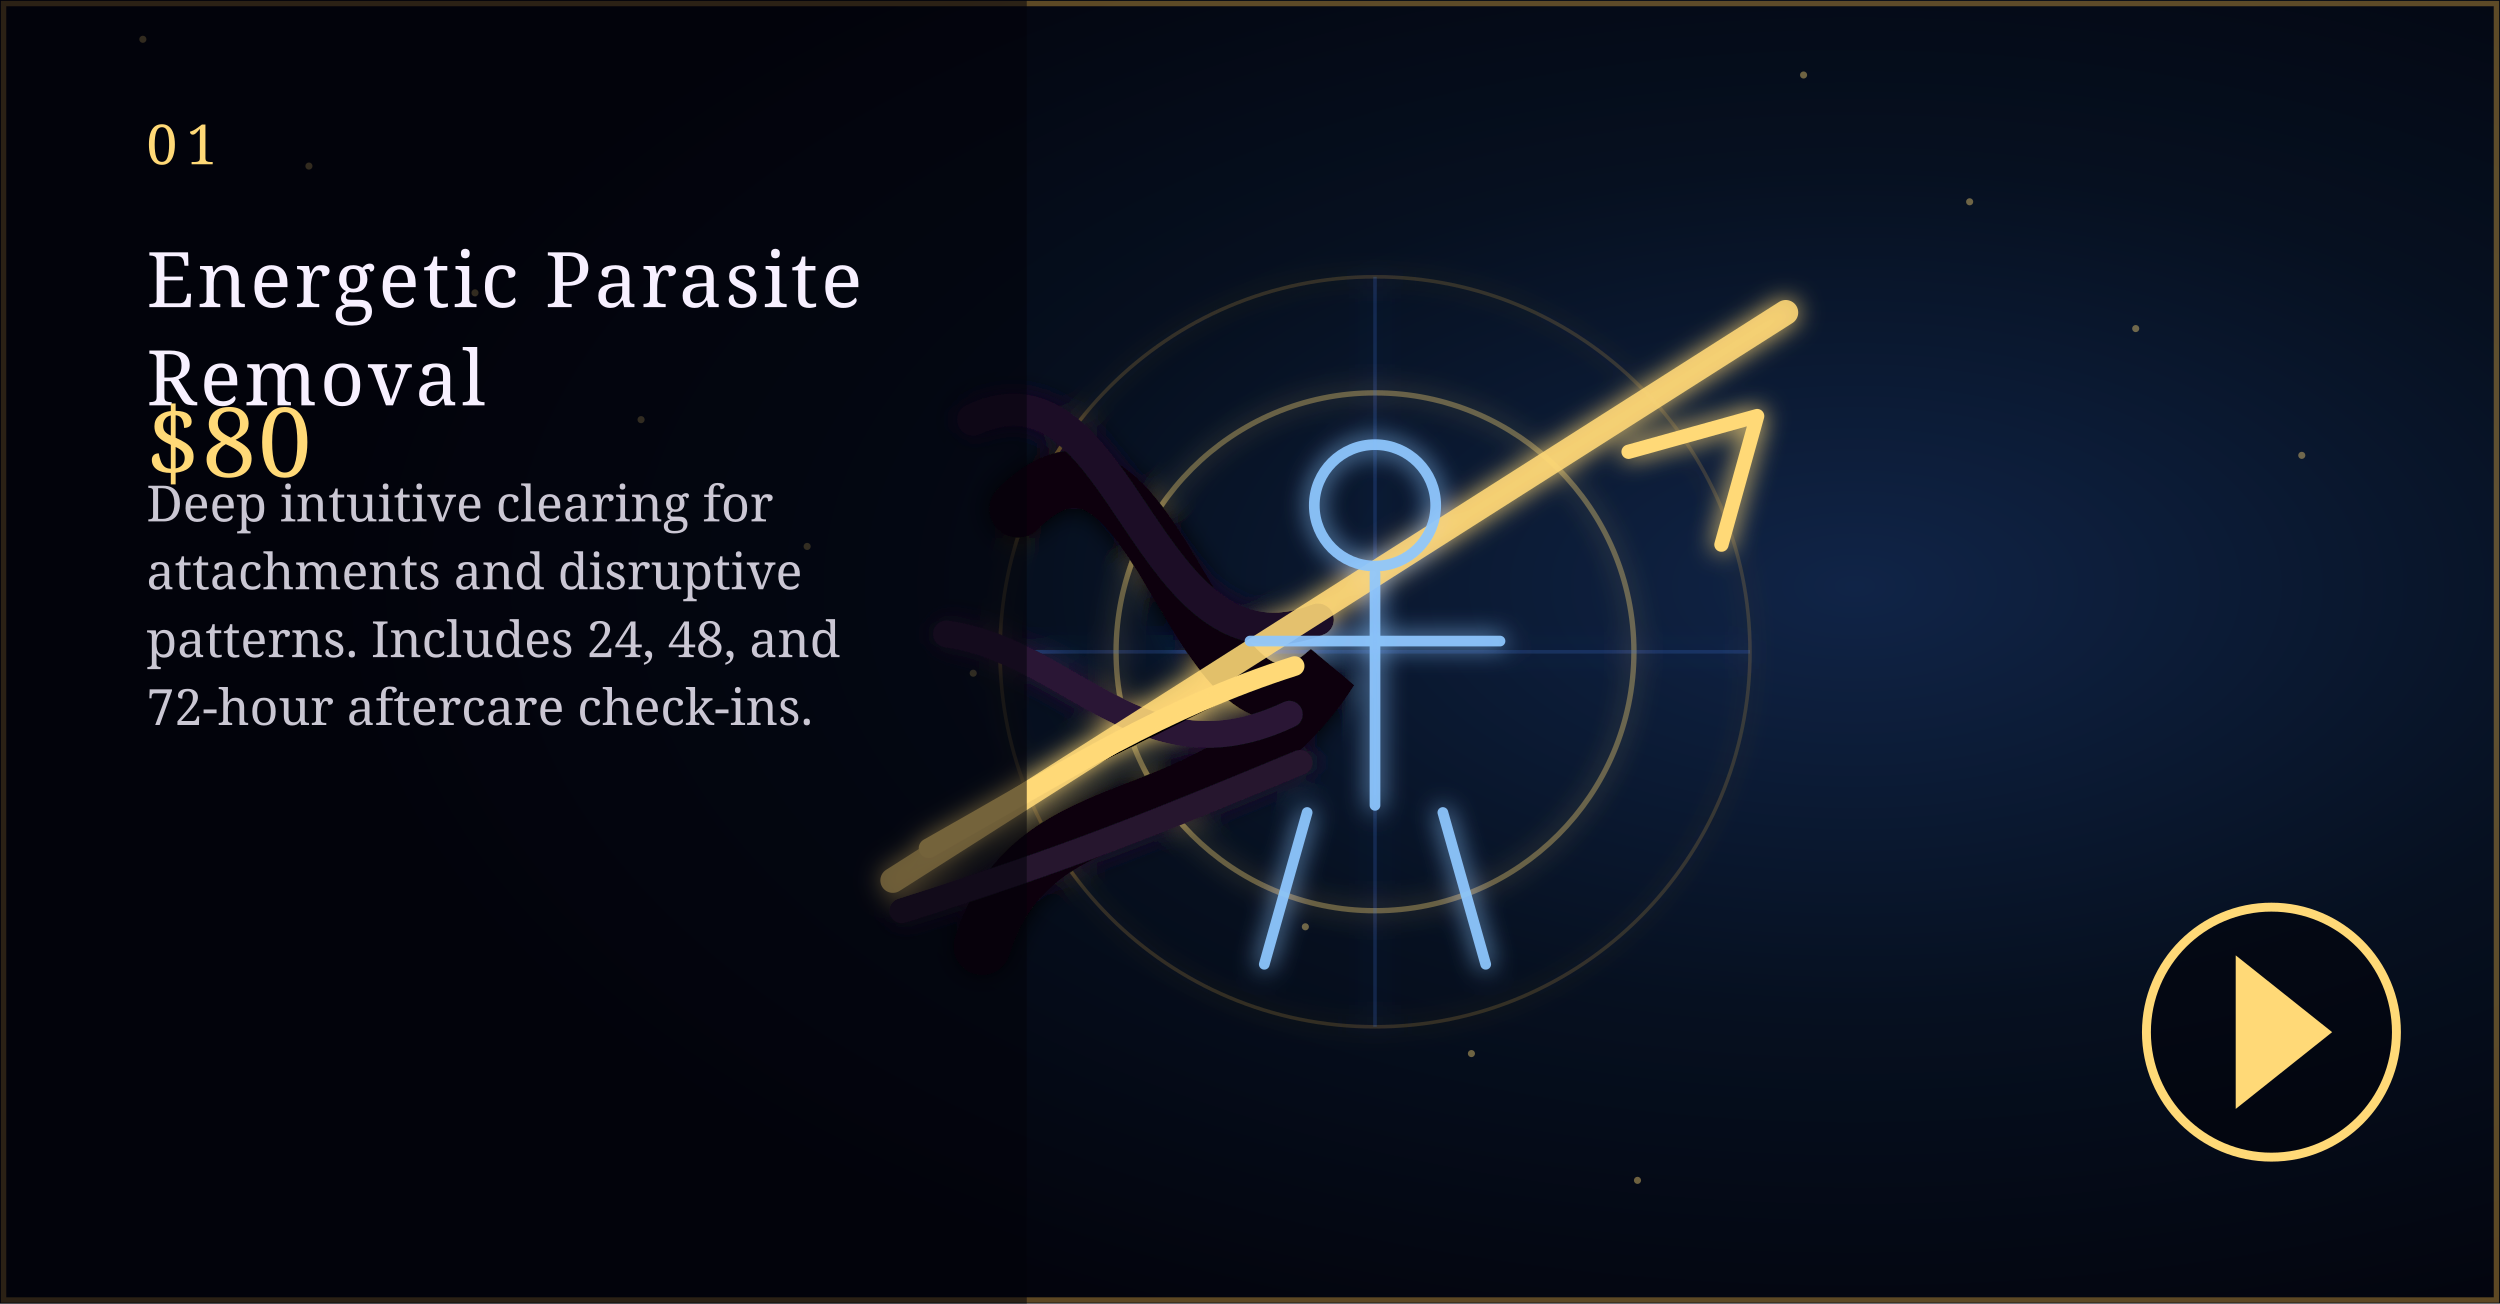
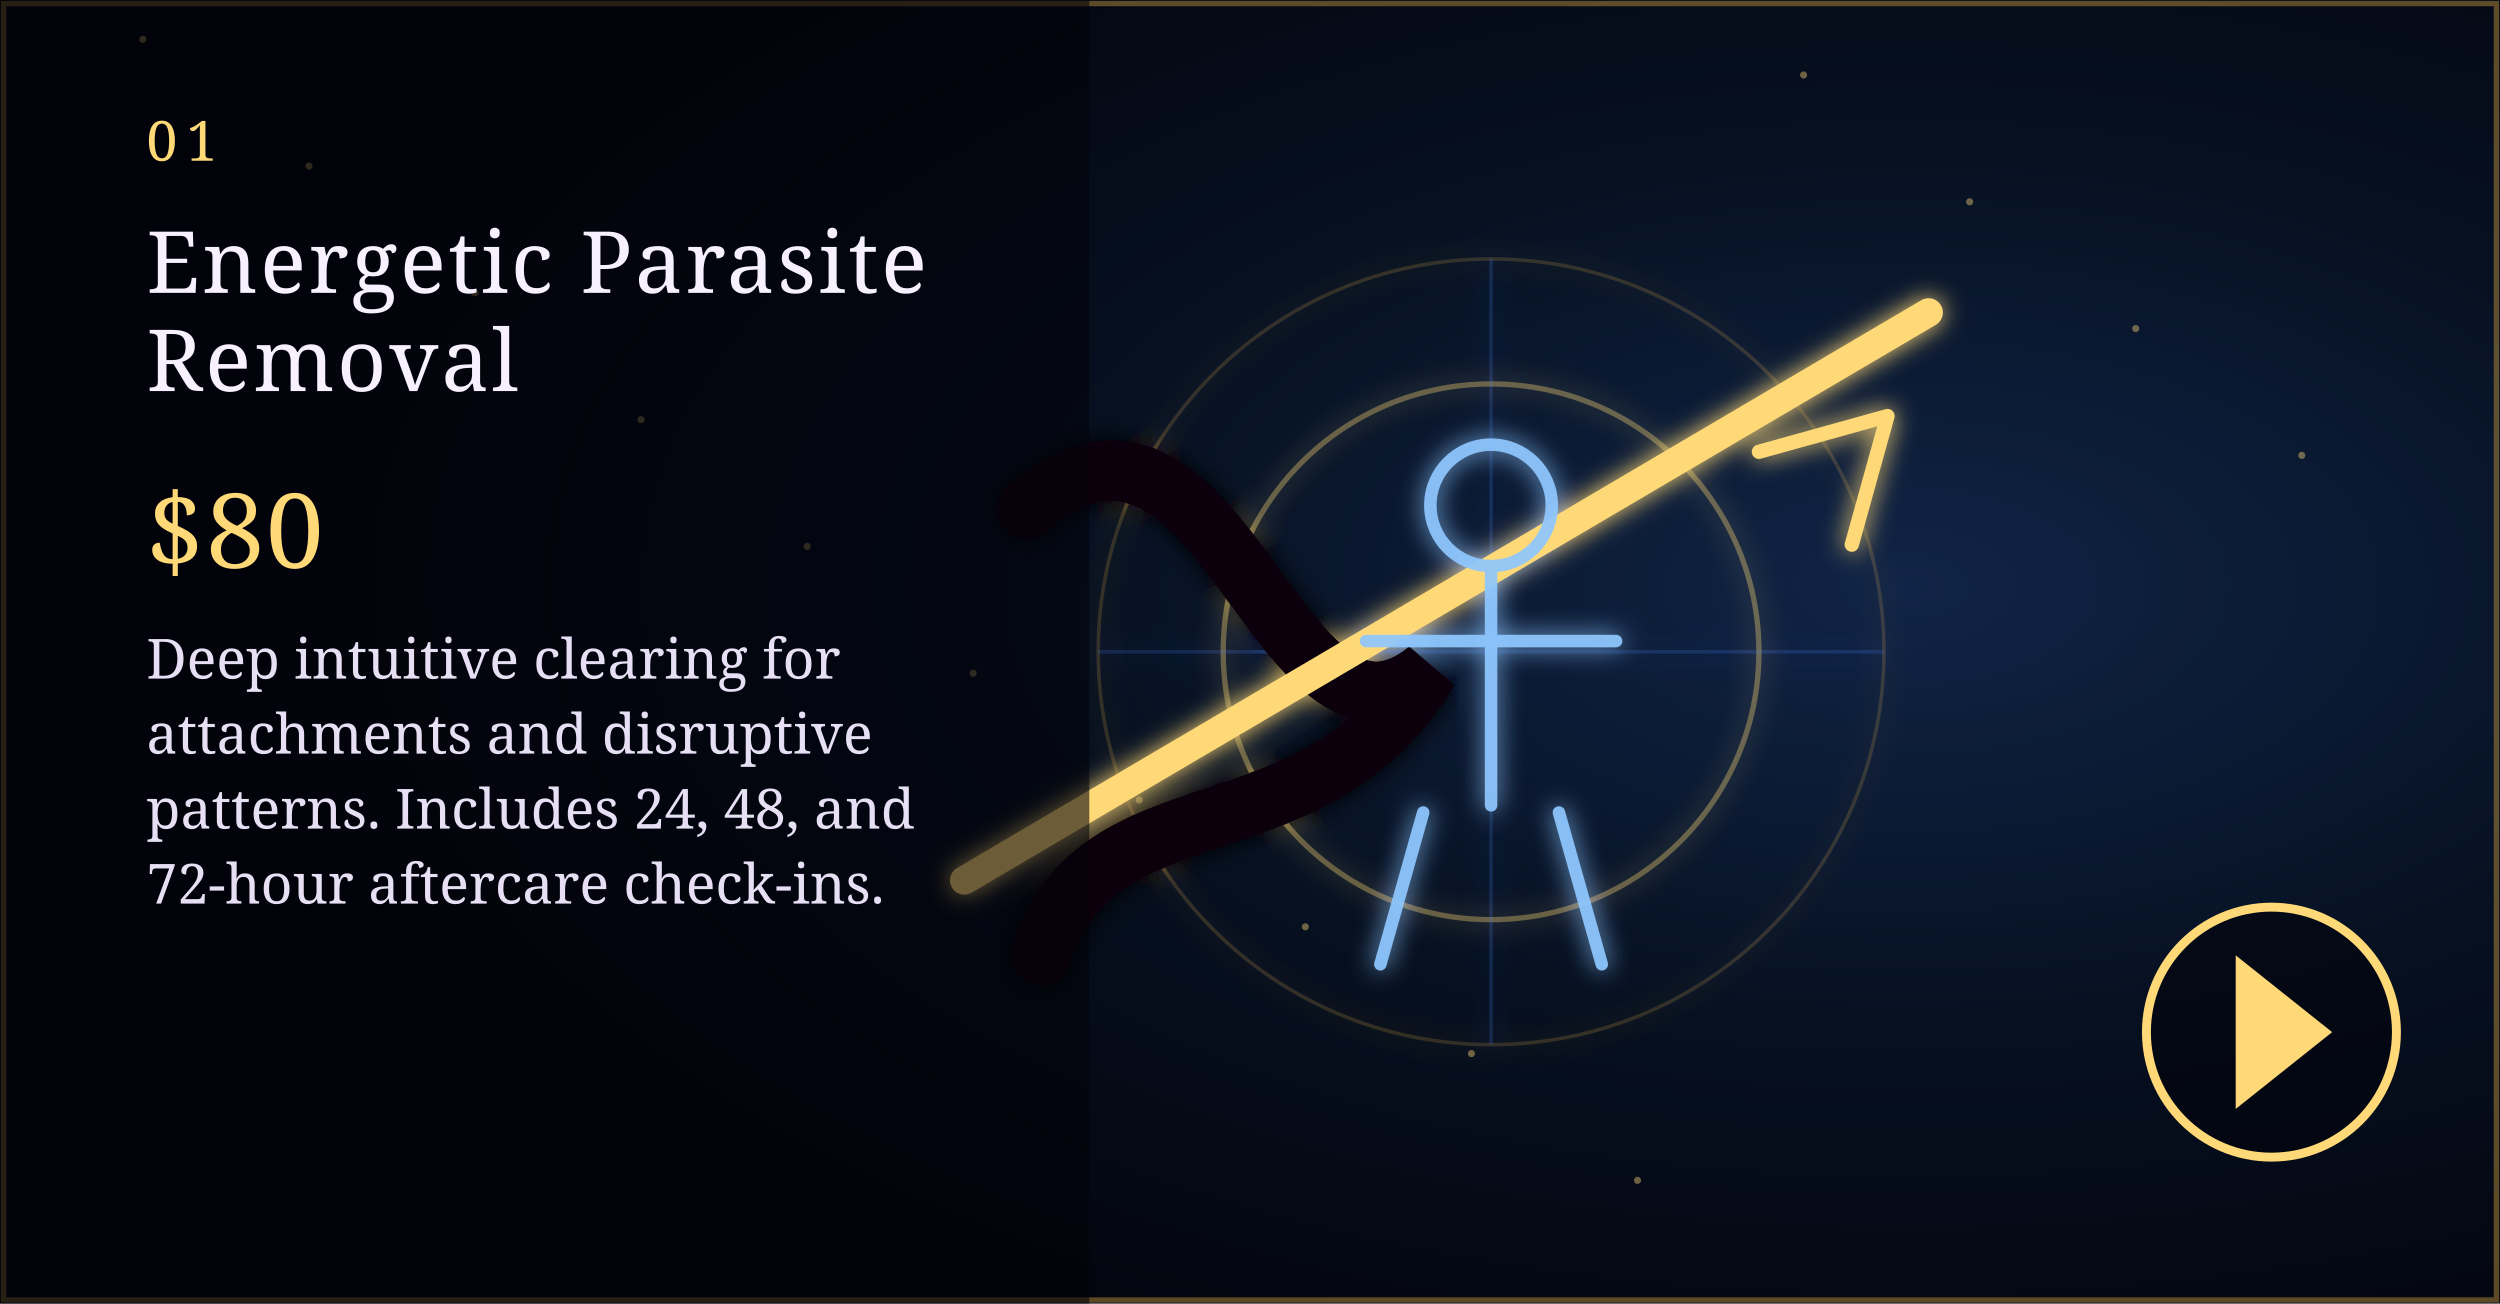
<svg xmlns="http://www.w3.org/2000/svg" viewBox="0 0 1400 730" width="1400" height="730">
  <defs>
-     <radialGradient id="bg" cx="74%" cy="45%" r="62%">
+     <radialGradient id="bg" cx="76%" cy="45%" r="66%">
      <stop offset="0" stop-color="#102447" />
      <stop offset=".52" stop-color="#061020" />
      <stop offset="1" stop-color="#03040d" />
    </radialGradient>
    <filter id="glow">
      <feGaussianBlur stdDeviation="7" result="b" />
      <feMerge>
        <feMergeNode in="b" />
        <feMergeNode in="SourceGraphic" />
      </feMerge>
    </filter>
  </defs>
  <rect width="1400" height="730" fill="url(#bg)" />
  <rect x="2" y="2" width="1396" height="726" fill="none" stroke="#d9a642" stroke-opacity=".42" stroke-width="3" />
  <g opacity=".42">
    <circle cx="80" cy="22" r="2" fill="#ffd977" />
    <circle cx="173" cy="93" r="2" fill="#ffd977" />
    <circle cx="266" cy="164" r="2" fill="#ffd977" />
    <circle cx="359" cy="235" r="2" fill="#ffd977" />
    <circle cx="452" cy="306" r="2" fill="#ffd977" />
    <circle cx="545" cy="377" r="2" fill="#ffd977" />
    <circle cx="638" cy="448" r="2" fill="#ffd977" />
    <circle cx="731" cy="519" r="2" fill="#ffd977" />
    <circle cx="824" cy="590" r="2" fill="#ffd977" />
    <circle cx="917" cy="661" r="2" fill="#ffd977" />
    <circle cx="1010" cy="42" r="2" fill="#ffd977" />
    <circle cx="1103" cy="113" r="2" fill="#ffd977" />
    <circle cx="1196" cy="184" r="2" fill="#ffd977" />
    <circle cx="1289" cy="255" r="2" fill="#ffd977" />
  </g>
  <g filter="url(#glow)">
-     <g transform="translate(770 365)">
-       <circle r="210" fill="none" stroke="#d9a642" stroke-opacity=".20" stroke-width="2" />
-       <circle r="145" fill="none" stroke="#ffd977" stroke-opacity=".35" stroke-width="3" />
-       <path d="M-210 0 H210 M0 -210 V210" stroke="#4488ff" stroke-opacity=".18" stroke-width="2" />
-       <path d="M-200 -80 C-120 -160,-100 80,-25 10 C-90 110,-190 70,-220 165" fill="none" stroke="#09060f" stroke-width="32" stroke-linecap="round" />
-       <path d="M-225 -130 C-140 -170,-130 20,-32 -18" fill="none" stroke="#1b1028" stroke-width="18" stroke-linecap="round" />
-       <path d="M-240 -10 C-170 0,-130 74,-48 35" fill="none" stroke="#2b1836" stroke-width="15" stroke-linecap="round" />
-       <path d="M-265 145 C-170 115,-124 96,-42 62" fill="none" stroke="#25122f" stroke-width="14" stroke-linecap="round" />
-       <path d="M-250 110 C-170 65,-120 32,-45 8" stroke="#ffd977" stroke-width="11" stroke-linecap="round" />
-       <path d="M-270 128 L230 -190" stroke="#ffd977" stroke-width="14" stroke-linecap="round" opacity=".88" />
-       <path d="M142 -112 l72 -20 l-20 72" fill="none" stroke="#ffd977" stroke-width="8" stroke-linecap="round" stroke-linejoin="round" />
-       <g stroke="#8ec7ff" stroke-width="6" stroke-linecap="round" fill="none" opacity=".92">
+     <g transform="translate(835 365)">
+       <circle r="220" fill="none" stroke="#d9a642" stroke-opacity=".20" stroke-width="2" />
+       <circle r="150" fill="none" stroke="#ffd977" stroke-opacity=".35" stroke-width="3" />
+       <path d="M-220 0 H220 M0 -220 V220" stroke="#4488ff" stroke-opacity=".18" stroke-width="2" />
+       <path d="M-260 -80 C-150 -175,-120 80,-35 10 C-100 118,-220 70,-252 170" fill="none" stroke="#09060f" stroke-width="34" stroke-linecap="round" />
+       <path d="M-295 128 L245 -190" stroke="#ffd977" stroke-width="16" stroke-linecap="round" />
+       <path d="M150 -112 l72 -20 l-20 72" fill="none" stroke="#ffd977" stroke-width="8" stroke-linecap="round" stroke-linejoin="round" />
+       <g stroke="#8ec7ff" stroke-width="7" stroke-linecap="round" fill="none" opacity=".92">
        <circle cx="0" cy="-82" r="34" />
        <path d="M0 -44 V86 M-70 -6 H70 M-38 90 L-62 175 M38 90 L62 175" />
      </g>
    </g>
  </g>
-   <rect x="0" y="0" width="575" height="730" fill="rgba(2,3,10,.55)" />
-   <text x="82" y="92" fill="#ffd977" font-family="Cinzel, Georgia, serif" font-size="31" letter-spacing="5">01</text>
-   <text x="82" y="172" fill="#f7f0ff" font-family="Cinzel, Georgia, serif" font-size="43" font-weight="400" letter-spacing="1.8" text-anchor="start">Energetic Parasite</text>
-   <text x="82" y="227" fill="#f7f0ff" font-family="Cinzel, Georgia, serif" font-size="43" font-weight="400" letter-spacing="1.8" text-anchor="start">Removal</text>
-   <text x="82" y="267" fill="#ffd977" font-family="Cinzel Decorative, Georgia, serif" font-size="54" letter-spacing="1">$80</text>
-   <text x="82" y="292" fill="rgba(246,241,255,.82)" font-family="EB Garamond, Georgia, serif" font-size="28">Deep intuitive clearing for</text>
-   <text x="82" y="330" fill="rgba(246,241,255,.82)" font-family="EB Garamond, Georgia, serif" font-size="28">attachments and disruptive</text>
-   <text x="82" y="368" fill="rgba(246,241,255,.82)" font-family="EB Garamond, Georgia, serif" font-size="28">patterns. Includes 24, 48, and</text>
-   <text x="82" y="406" fill="rgba(246,241,255,.82)" font-family="EB Garamond, Georgia, serif" font-size="28">72-hour aftercare check-ins.</text>
+   <rect x="0" y="0" width="610" height="730" fill="rgba(2,3,10,.58)" />
+   <text x="82" y="90" fill="#ffd977" font-family="Cinzel, Georgia, serif" font-size="31" letter-spacing="5">01</text>
+   <text x="82" y="164" fill="#f7f0ff" font-family="Cinzel, Georgia, serif" font-size="48" font-weight="400" letter-spacing="1.4">Energetic Parasite</text>
+   <text x="82" y="219" fill="#f7f0ff" font-family="Cinzel, Georgia, serif" font-size="48" font-weight="400" letter-spacing="1.4">Removal</text>
+   <text x="82" y="318" fill="#ffd977" font-family="Cinzel Decorative, Georgia, serif" font-size="58" letter-spacing="1">$80</text>
+   <text x="82" y="380" fill="#e7e0f5" font-family="EB Garamond, Georgia, serif" font-size="31">Deep intuitive clearing for</text>
+   <text x="82" y="422" fill="#e7e0f5" font-family="EB Garamond, Georgia, serif" font-size="31">attachments and disruptive</text>
+   <text x="82" y="464" fill="#e7e0f5" font-family="EB Garamond, Georgia, serif" font-size="31">patterns. Includes 24, 48, and</text>
+   <text x="82" y="506" fill="#e7e0f5" font-family="EB Garamond, Georgia, serif" font-size="31">72-hour aftercare check-ins.</text>
  <circle cx="1272" cy="578" r="70" fill="rgba(2,3,10,.55)" stroke="#ffd977" stroke-width="5" />
  <polygon points="1252,535 1306,578 1252,621" fill="#ffd977" />
</svg>
